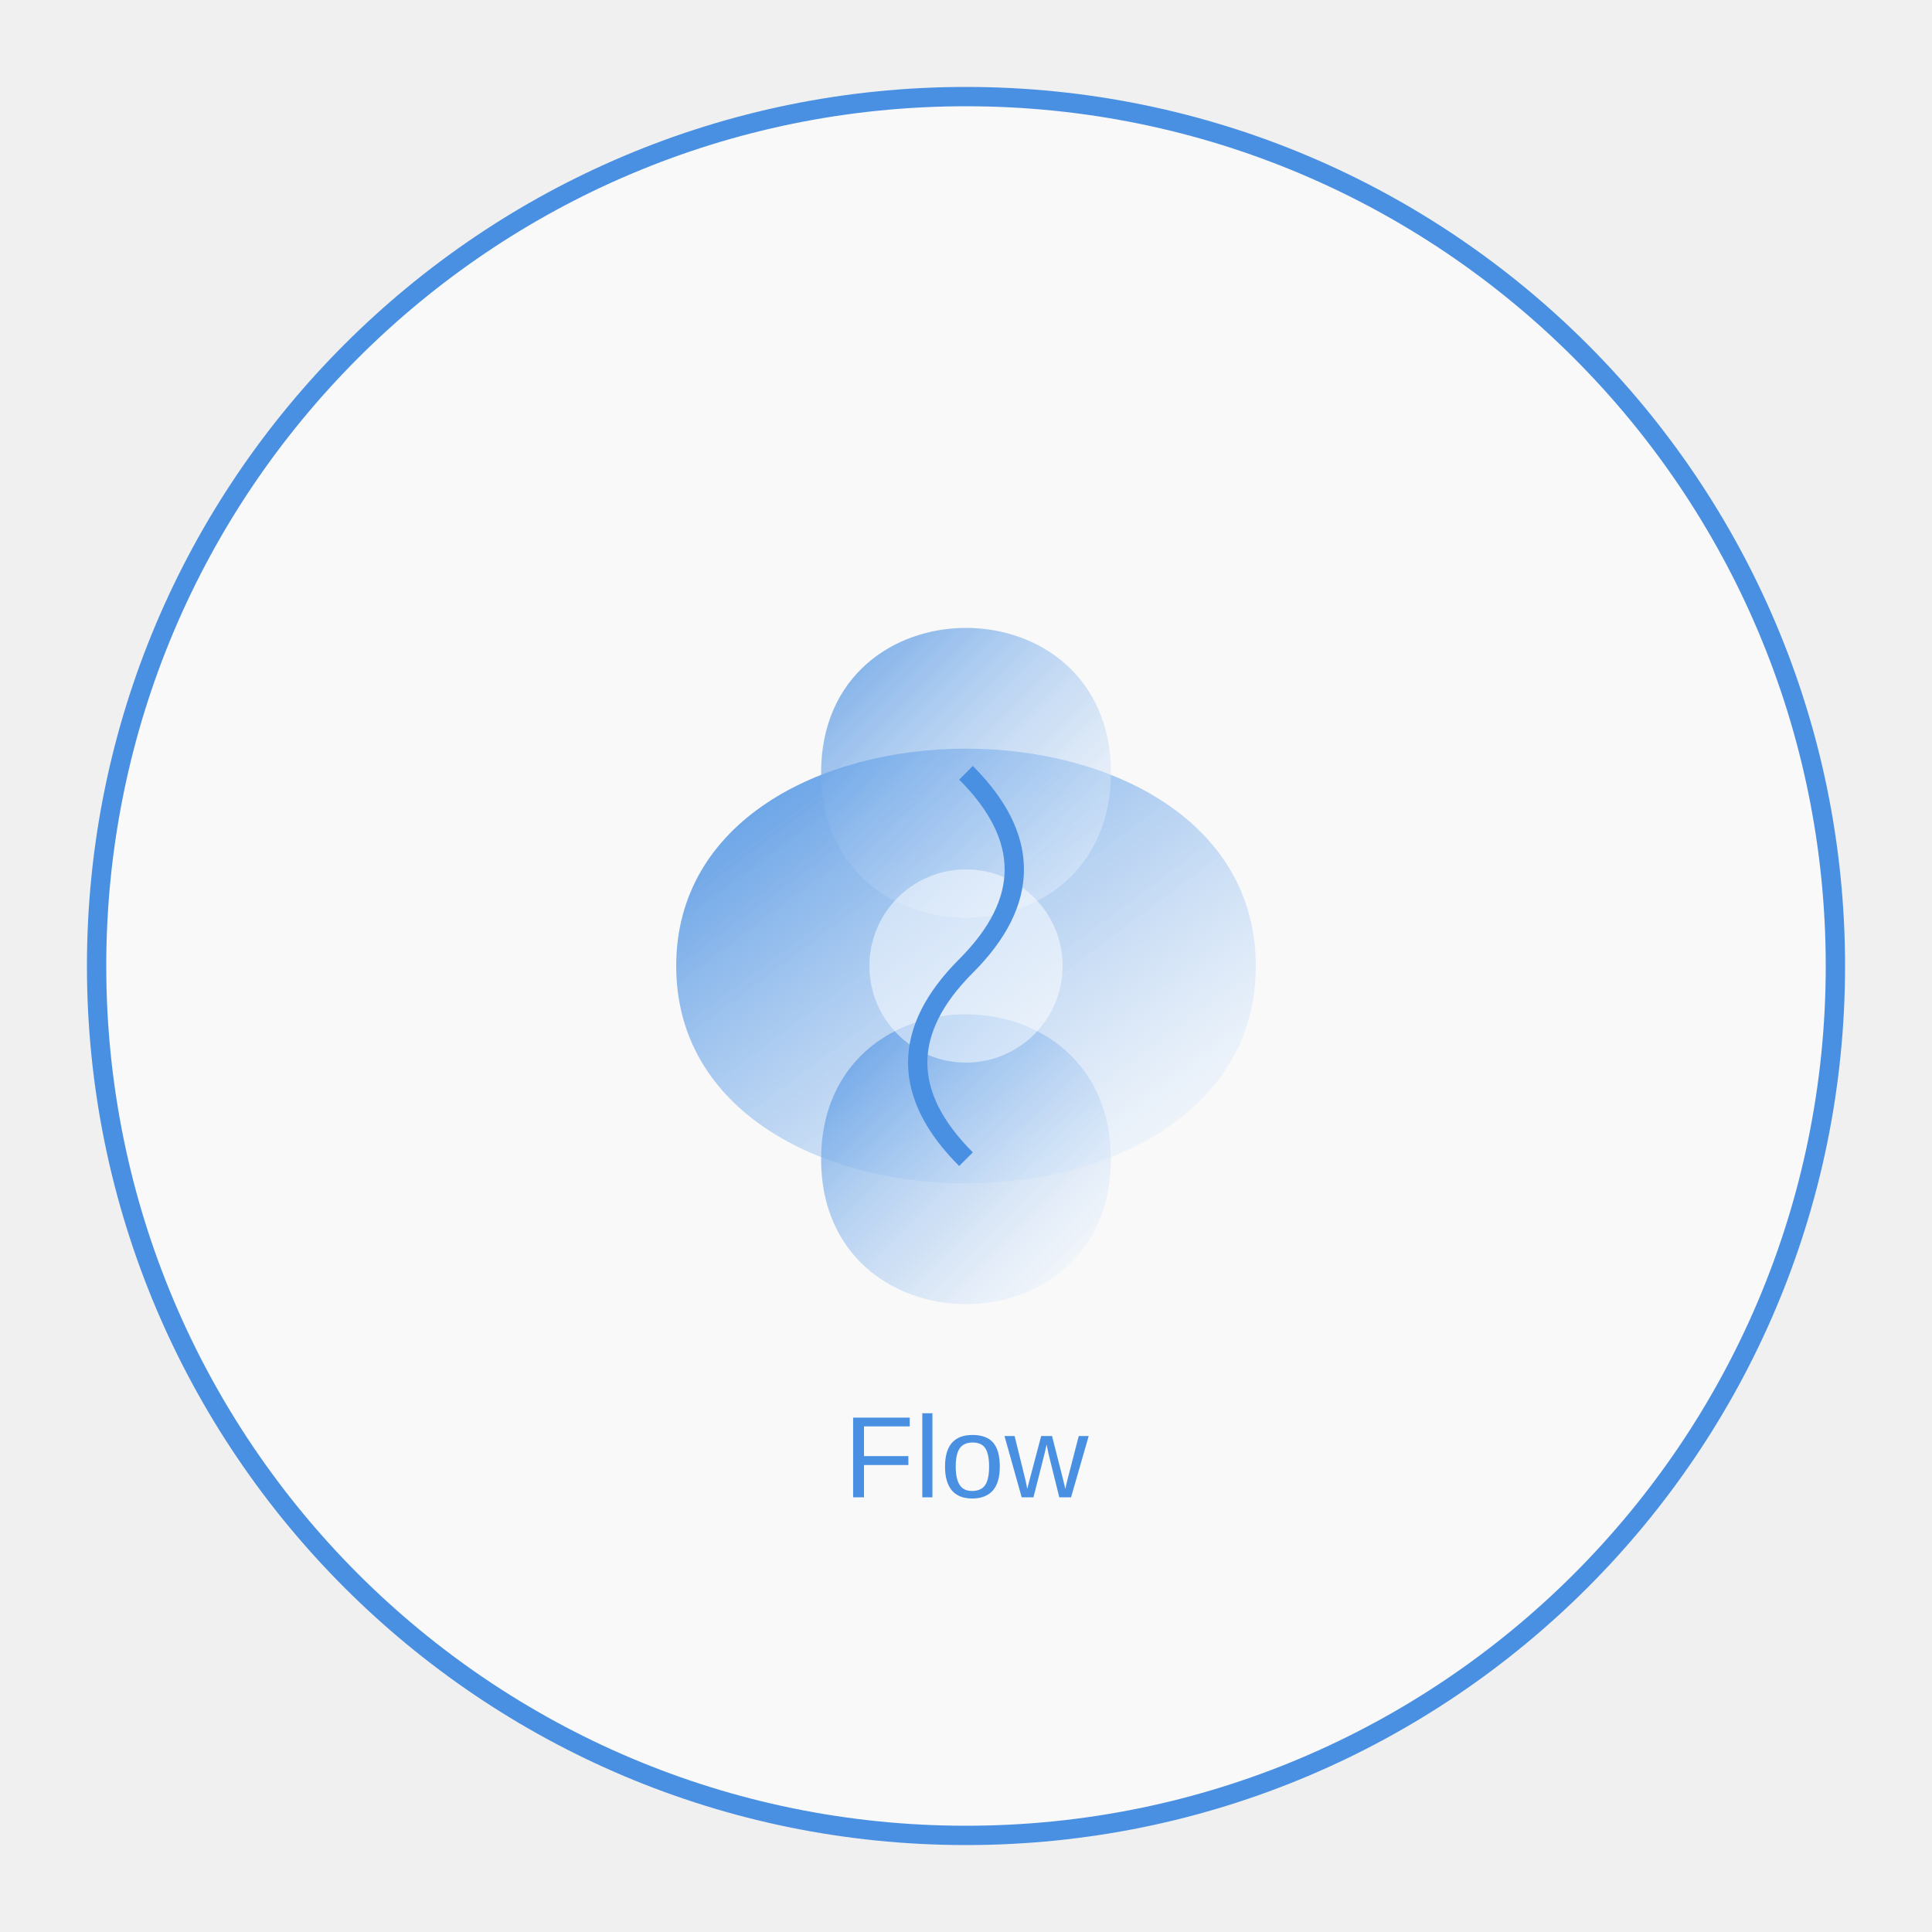
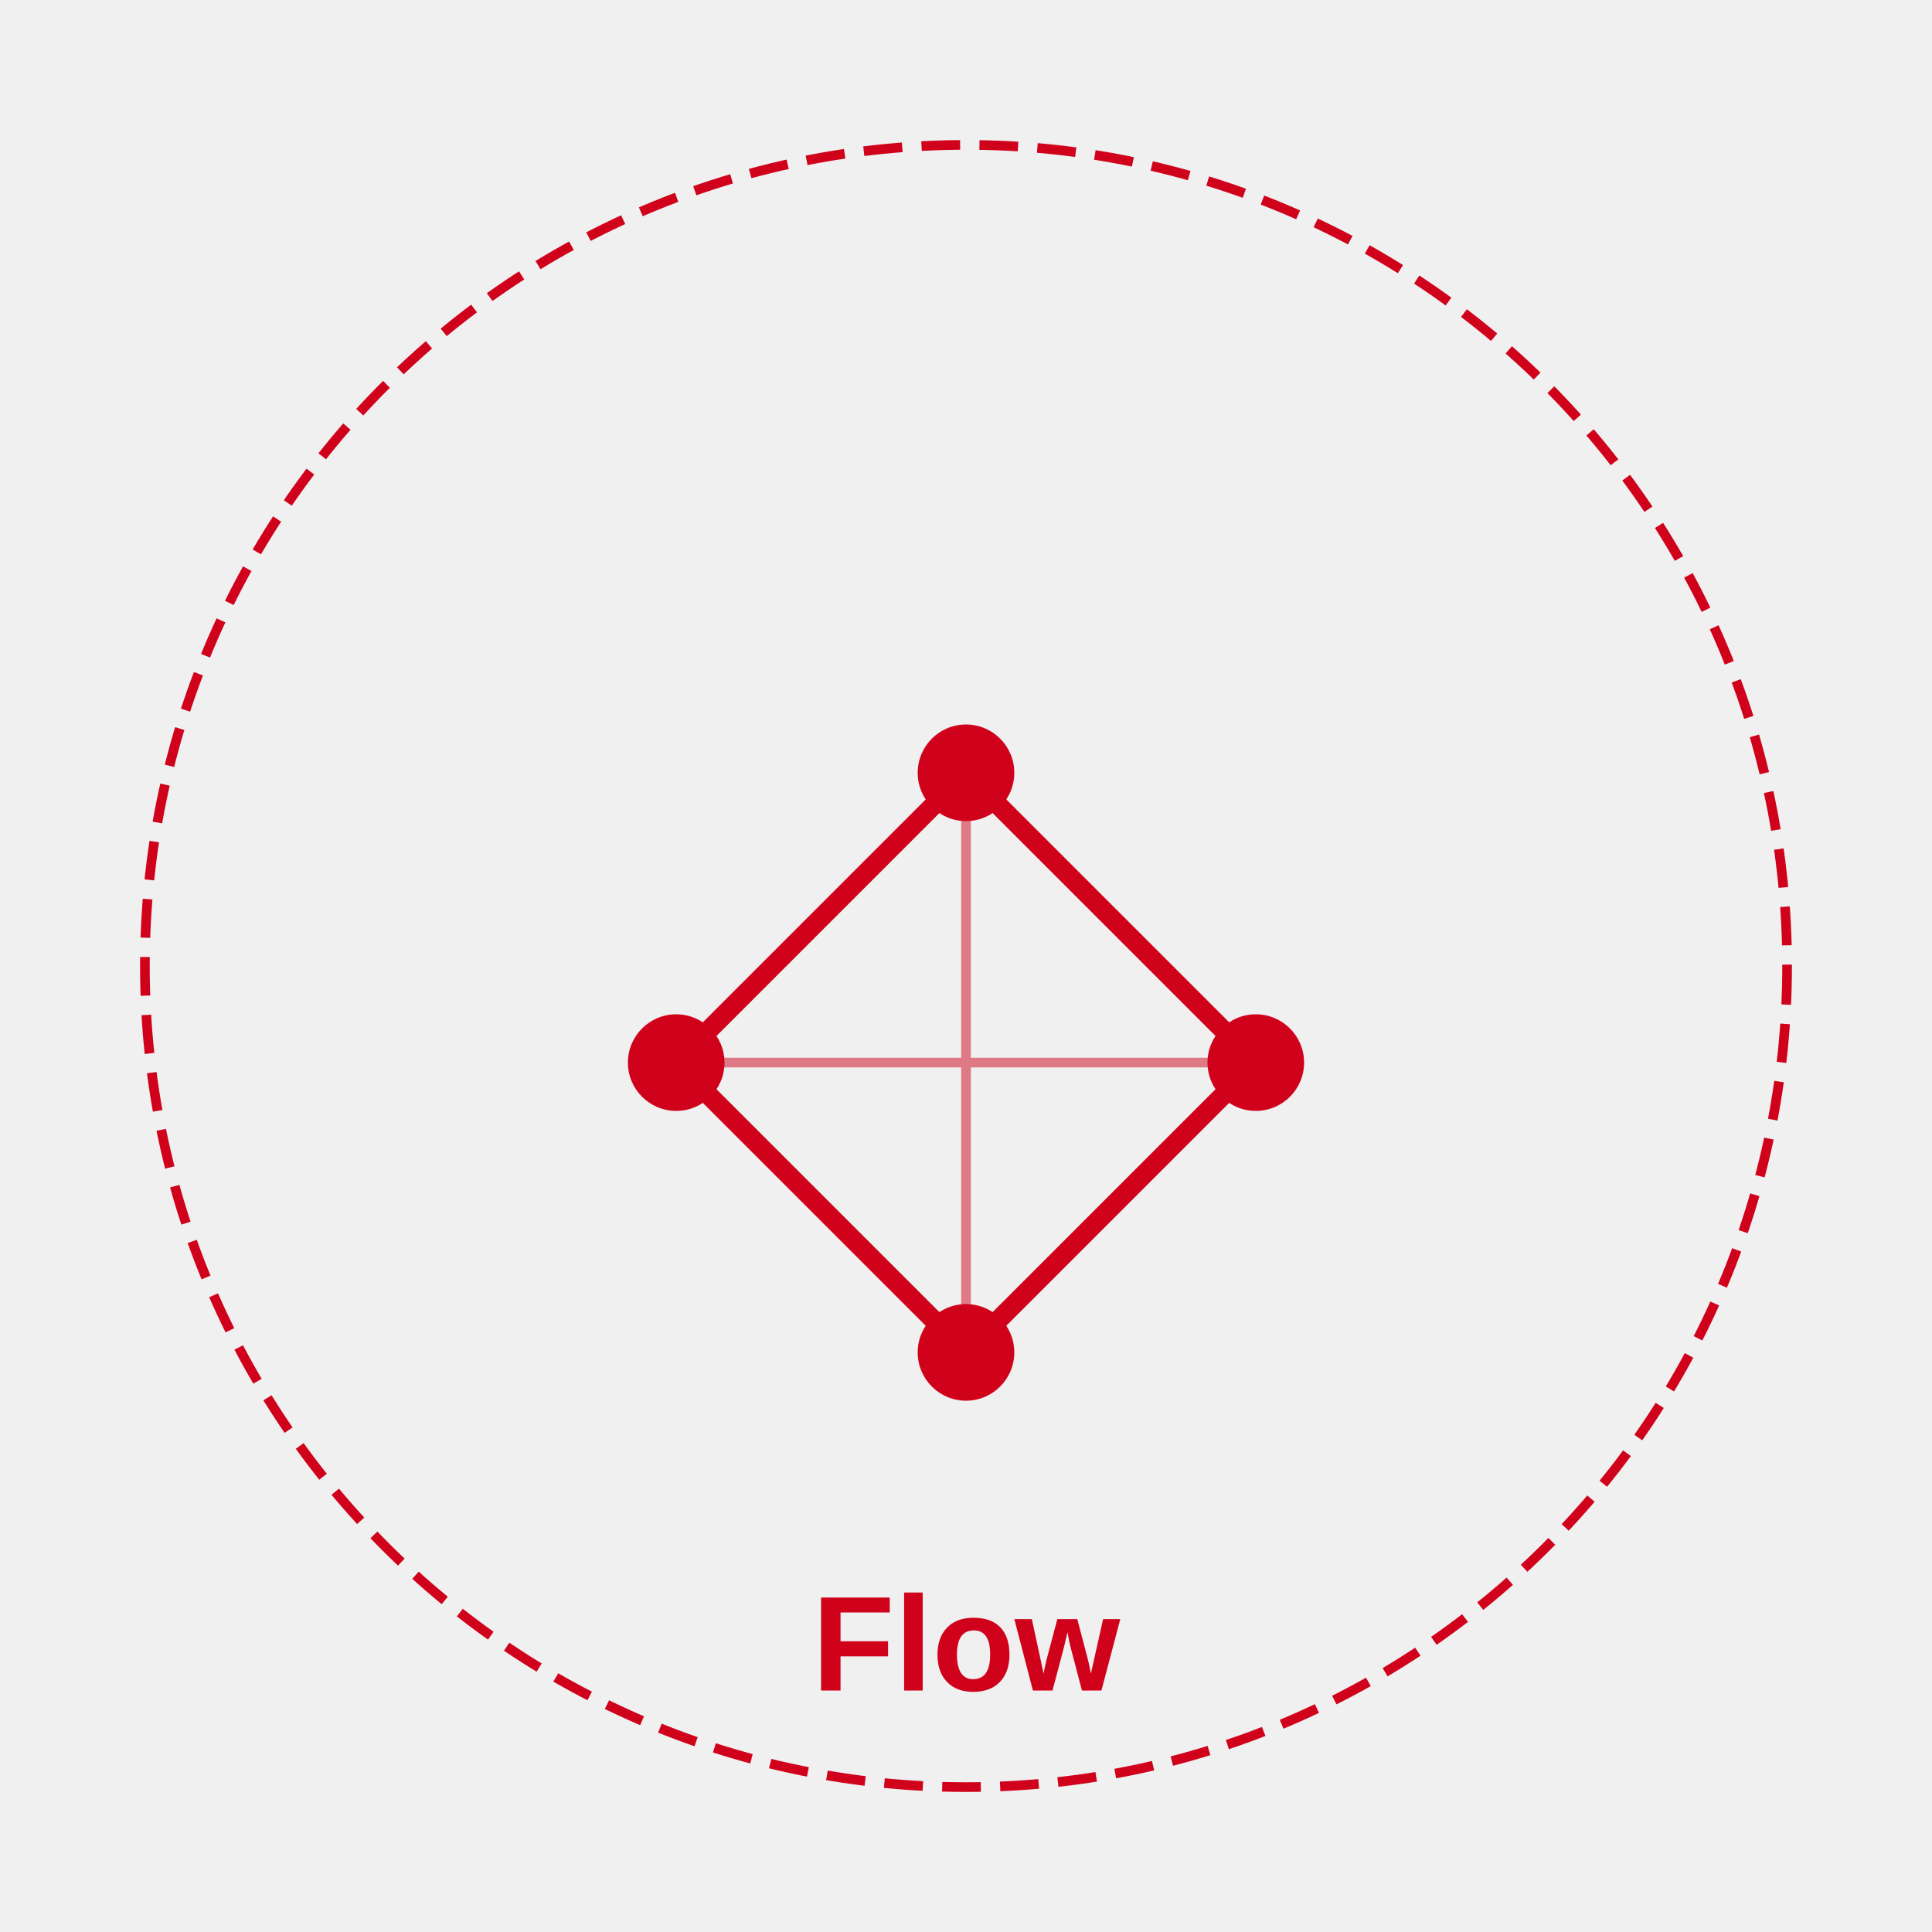
<svg xmlns="http://www.w3.org/2000/svg" id="logo-11" width="200" height="200" viewBox="0 0 200 200">
-   <defs>
-     <linearGradient id="grad10" x1="0%" y1="0%" x2="100%" y2="100%">
-       <stop offset="0%" style="stop-color:#4A90E2;stop-opacity:1" />
-       <stop offset="100%" style="stop-color:#ffffff;stop-opacity:0.5" />
-     </linearGradient>
-   </defs>
-   <circle cx="100" cy="100" r="90" fill="#f9f9f9" stroke="#4A90E2" stroke-width="2" />
-   <path d="M70 100 C70 70, 130 70, 130 100 C130 130, 70 130, 70 100 Z" fill="url(#grad10)" />
-   <path d="M85 80 C85 60, 115 60, 115 80 C115 100, 85 100, 85 80 Z" fill="url(#grad10)" opacity="0.8" />
-   <path d="M85 120 C85 100, 115 100, 115 120 C115 140, 85 140, 85 120 Z" fill="url(#grad10)" opacity="0.8" />
-   <circle cx="100" cy="100" r="10" fill="white" opacity="0.5" />
-   <text x="100" y="155" font-family="Arial" font-size="12" text-anchor="middle" fill="#4A90E2">Flow</text>
-   <path d="M100 80 Q110 90 100 100 Q90 110 100 120" fill="none" stroke="#4A90E2" stroke-width="2" />
+   <circle cx="100" cy="100" r="85" fill="none" stroke="#D0021B" stroke-width="1" stroke-dasharray="4 2" />
+   <circle cx="100" cy="80" r="5" fill="#D0021B" />
+   <circle cx="70" cy="110" r="5" fill="#D0021B" />
+   <circle cx="130" cy="110" r="5" fill="#D0021B" />
+   <circle cx="100" cy="140" r="5" fill="#D0021B" />
+   <path d="M100 80 L70 110 L100 140 L130 110 Z" fill="none" stroke="#D0021B" stroke-width="2" />
+   <path d="M100 80 L100 140 M70 110 L130 110" stroke="#D0021B" stroke-width="1" opacity="0.5" />
+   <text x="100" y="175" font-family="Arial" font-size="14" text-anchor="middle" font-weight="bold" fill="#D0021B">Flow</text>
</svg>
